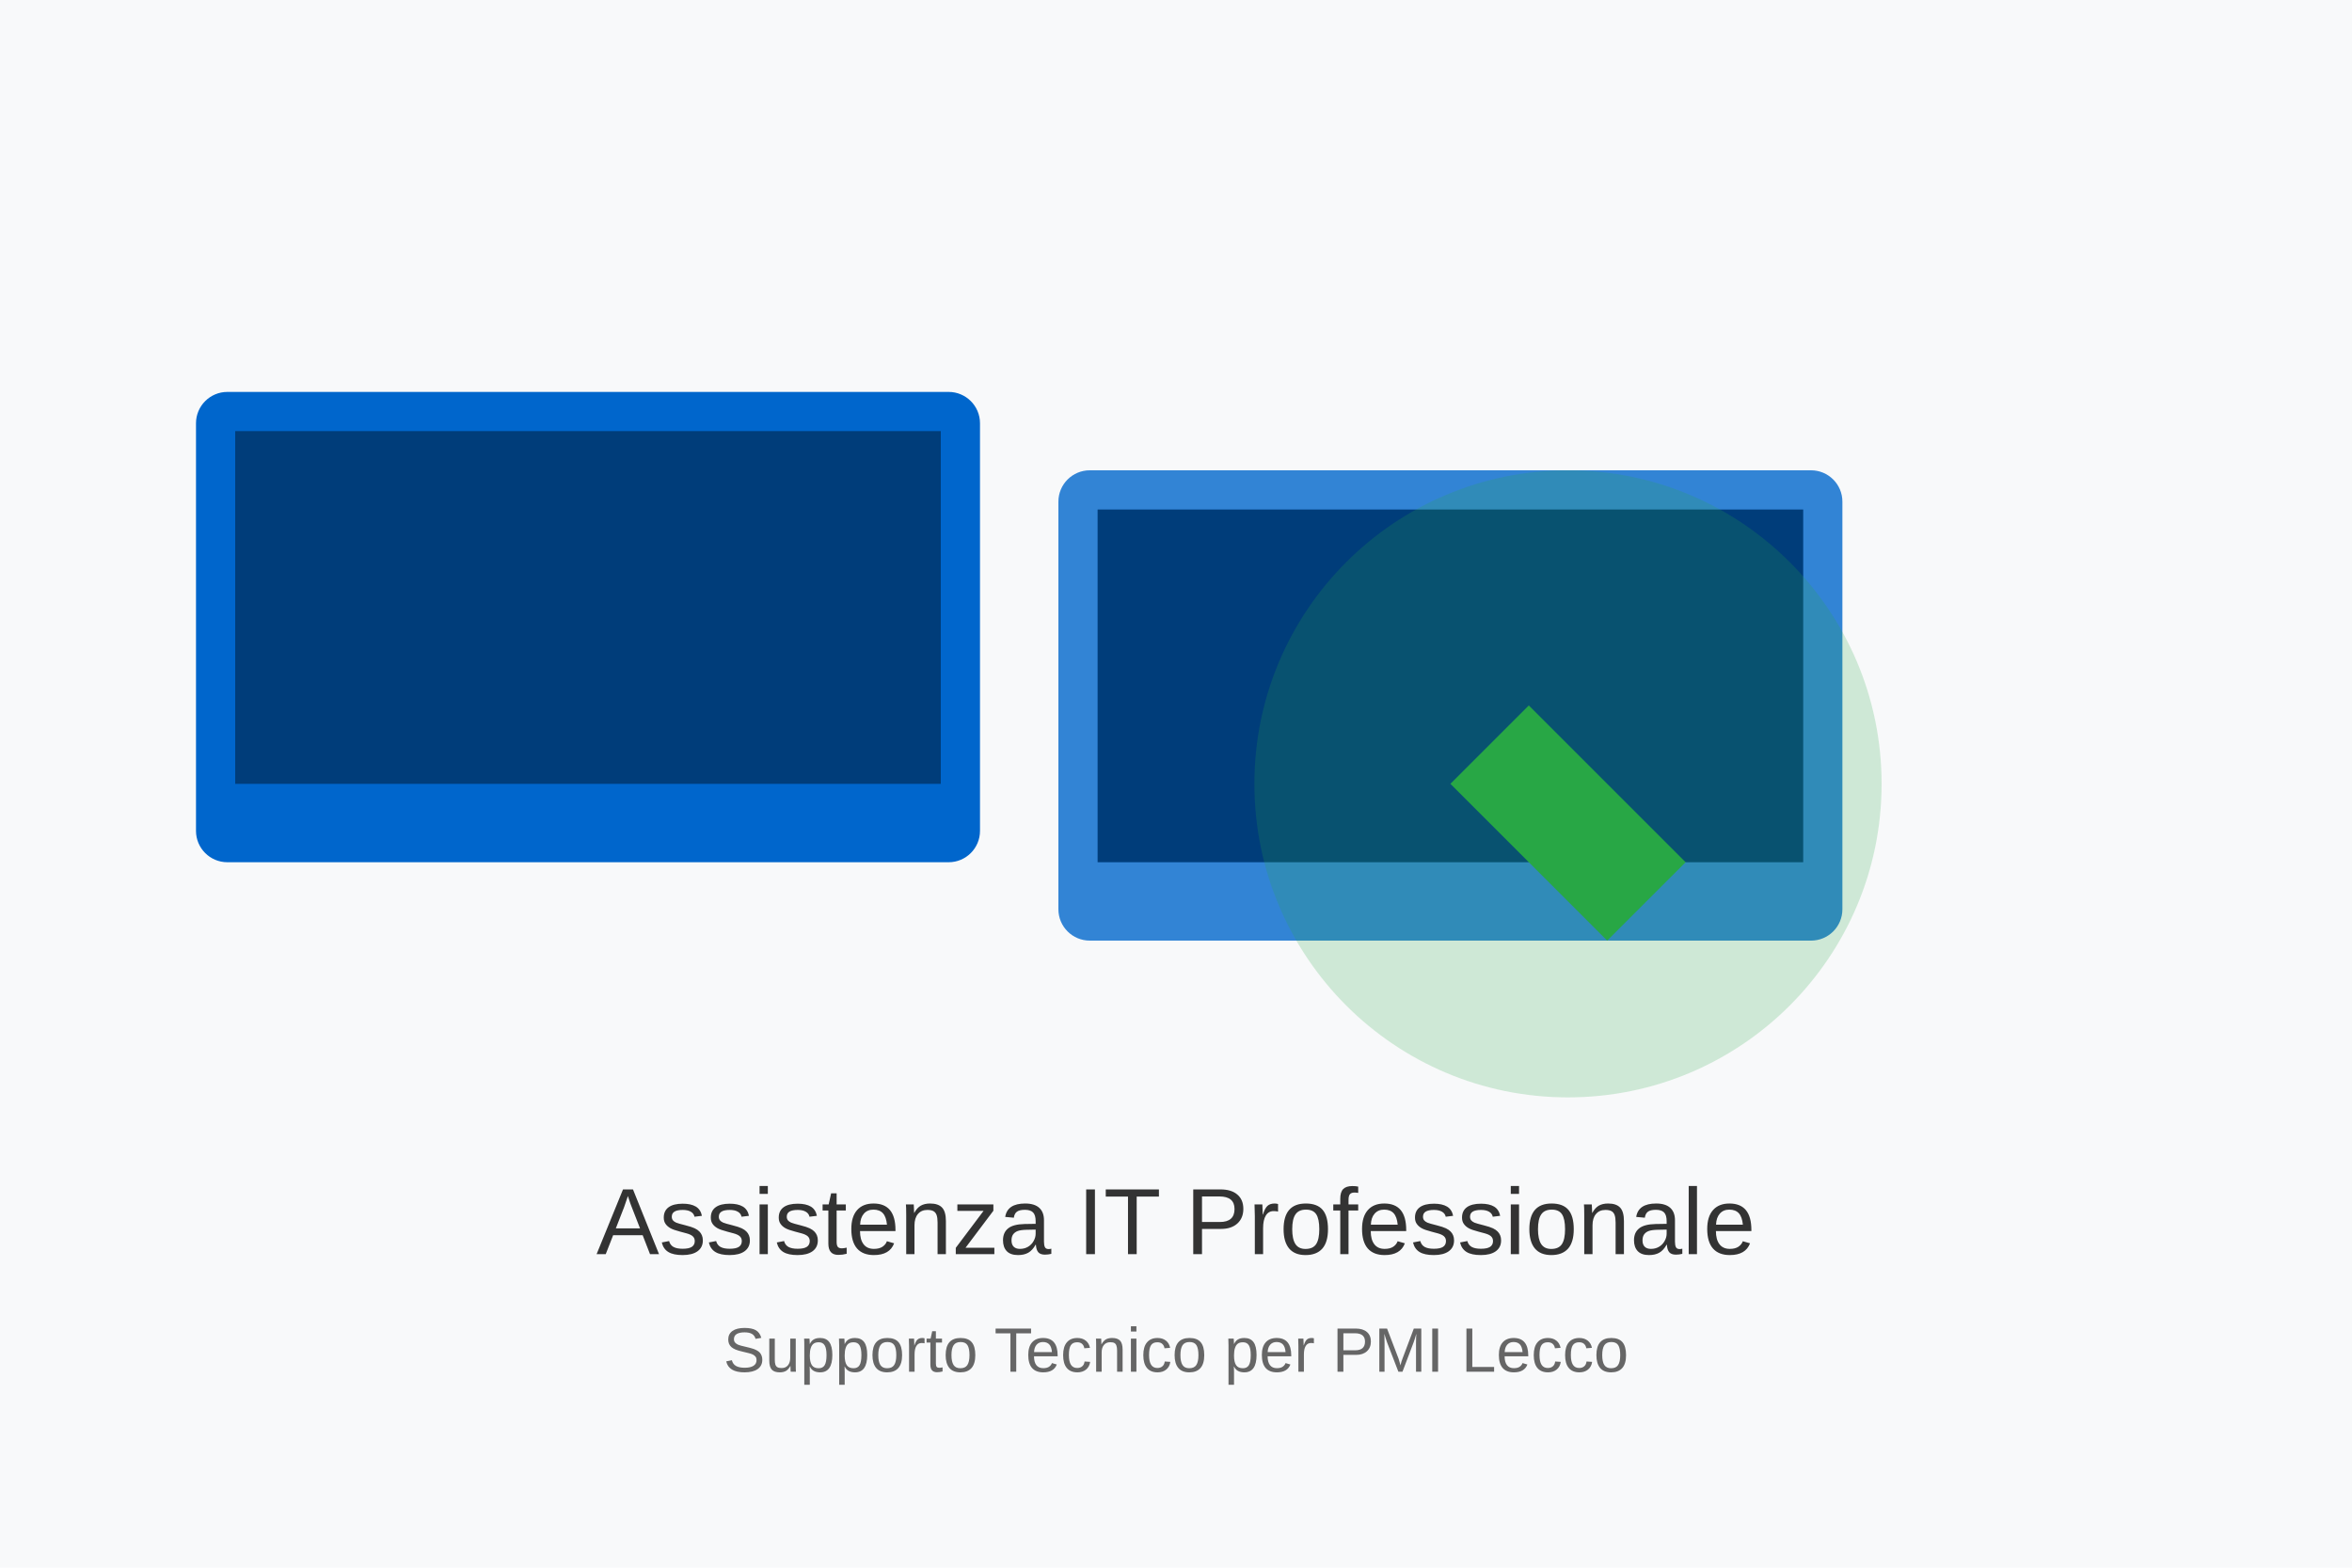
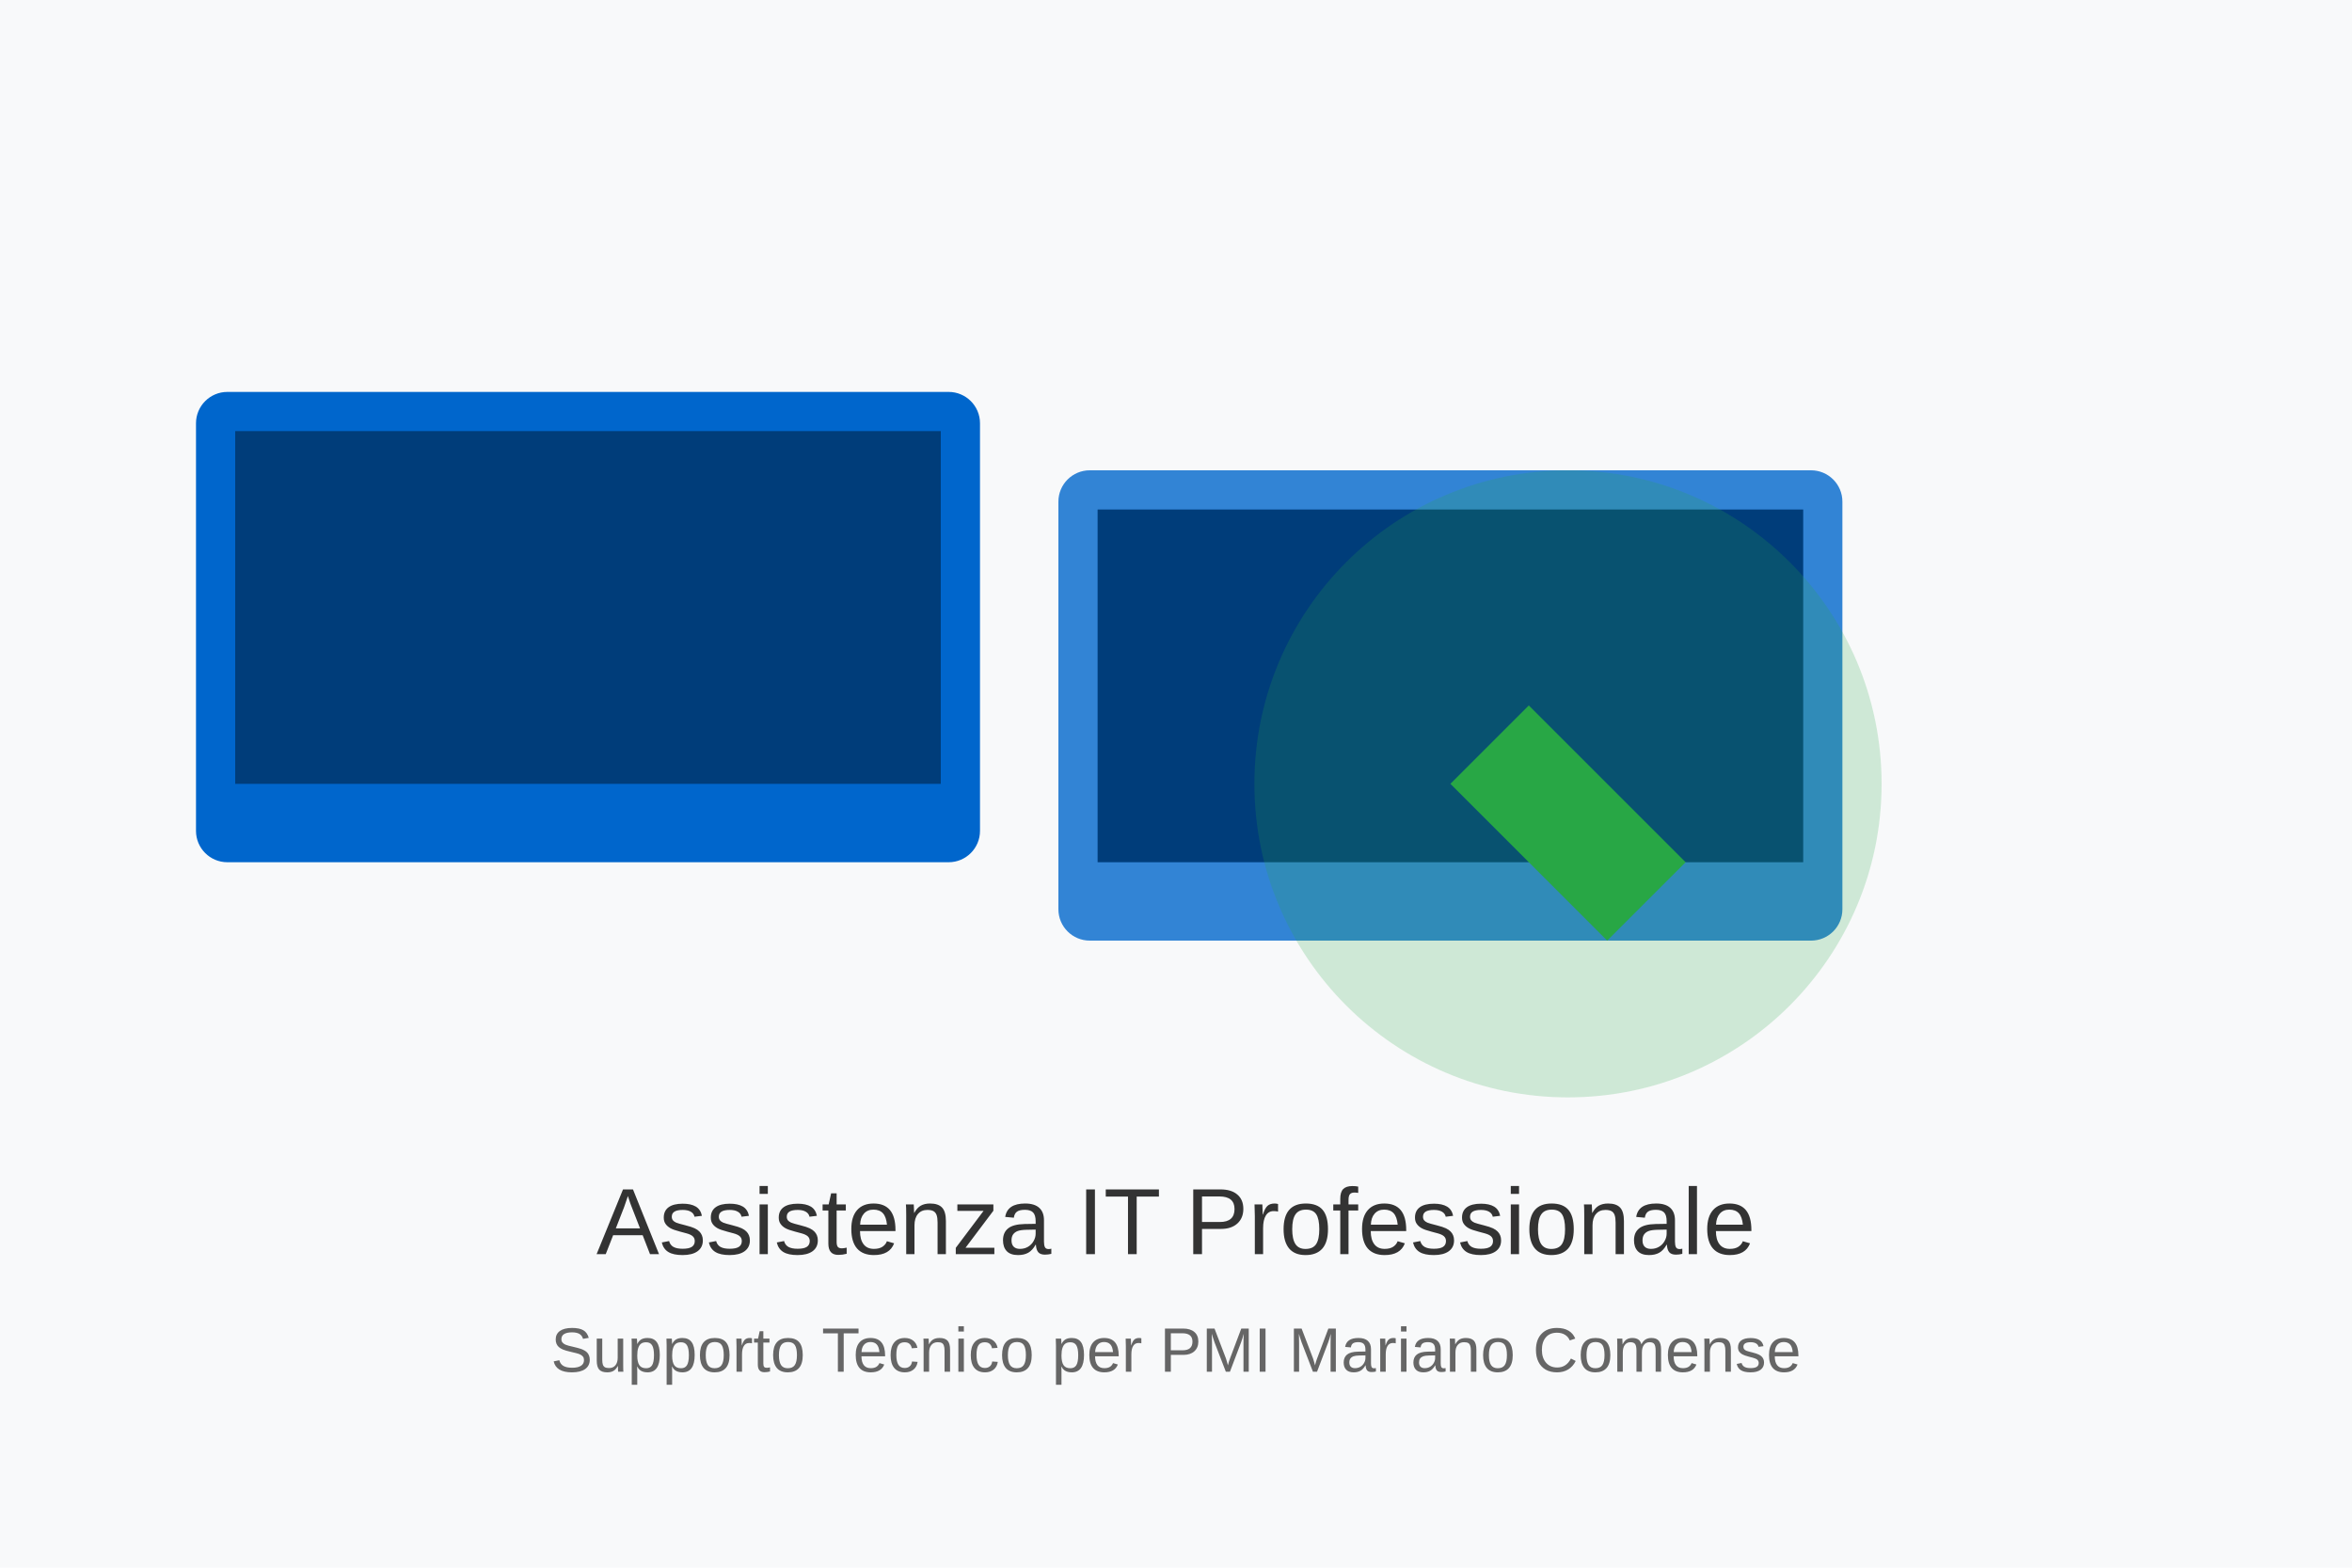
- <svg xmlns="http://www.w3.org/2000/svg" viewBox="0 0 600 400" width="600" height="400">
+ <svg xmlns="http://www.w3.org/2000/svg" role="img" aria-labelledby="title-mariano-comense">
  <rect width="600" height="400" fill="#f8f9fa" />
  <rect x="50" y="100" width="200" height="120" fill="#0066cc" rx="8" />
  <rect x="60" y="110" width="180" height="90" fill="#003d7a" />
  <rect x="270" y="120" width="200" height="120" fill="#0066cc" rx="8" opacity="0.8" />
  <rect x="280" y="130" width="180" height="90" fill="#003d7a" />
  <circle cx="400" cy="200" r="80" fill="#28a745" opacity="0.2" />
  <path d="M370 200 L390 180 L430 220 L410 240 Z" fill="#28a745" />
  <text x="300" y="320" font-family="Arial" font-size="24" fill="#333" text-anchor="middle">Assistenza IT Professionale</text>
-   <text x="300" y="350" font-family="Arial" font-size="16" fill="#666" text-anchor="middle">Supporto Tecnico per PMI Lecco</text>
+   <text x="300" y="350" font-family="Arial" font-size="16" fill="#666" text-anchor="middle">Supporto Tecnico per PMI Mariano Comense</text>
</svg>
